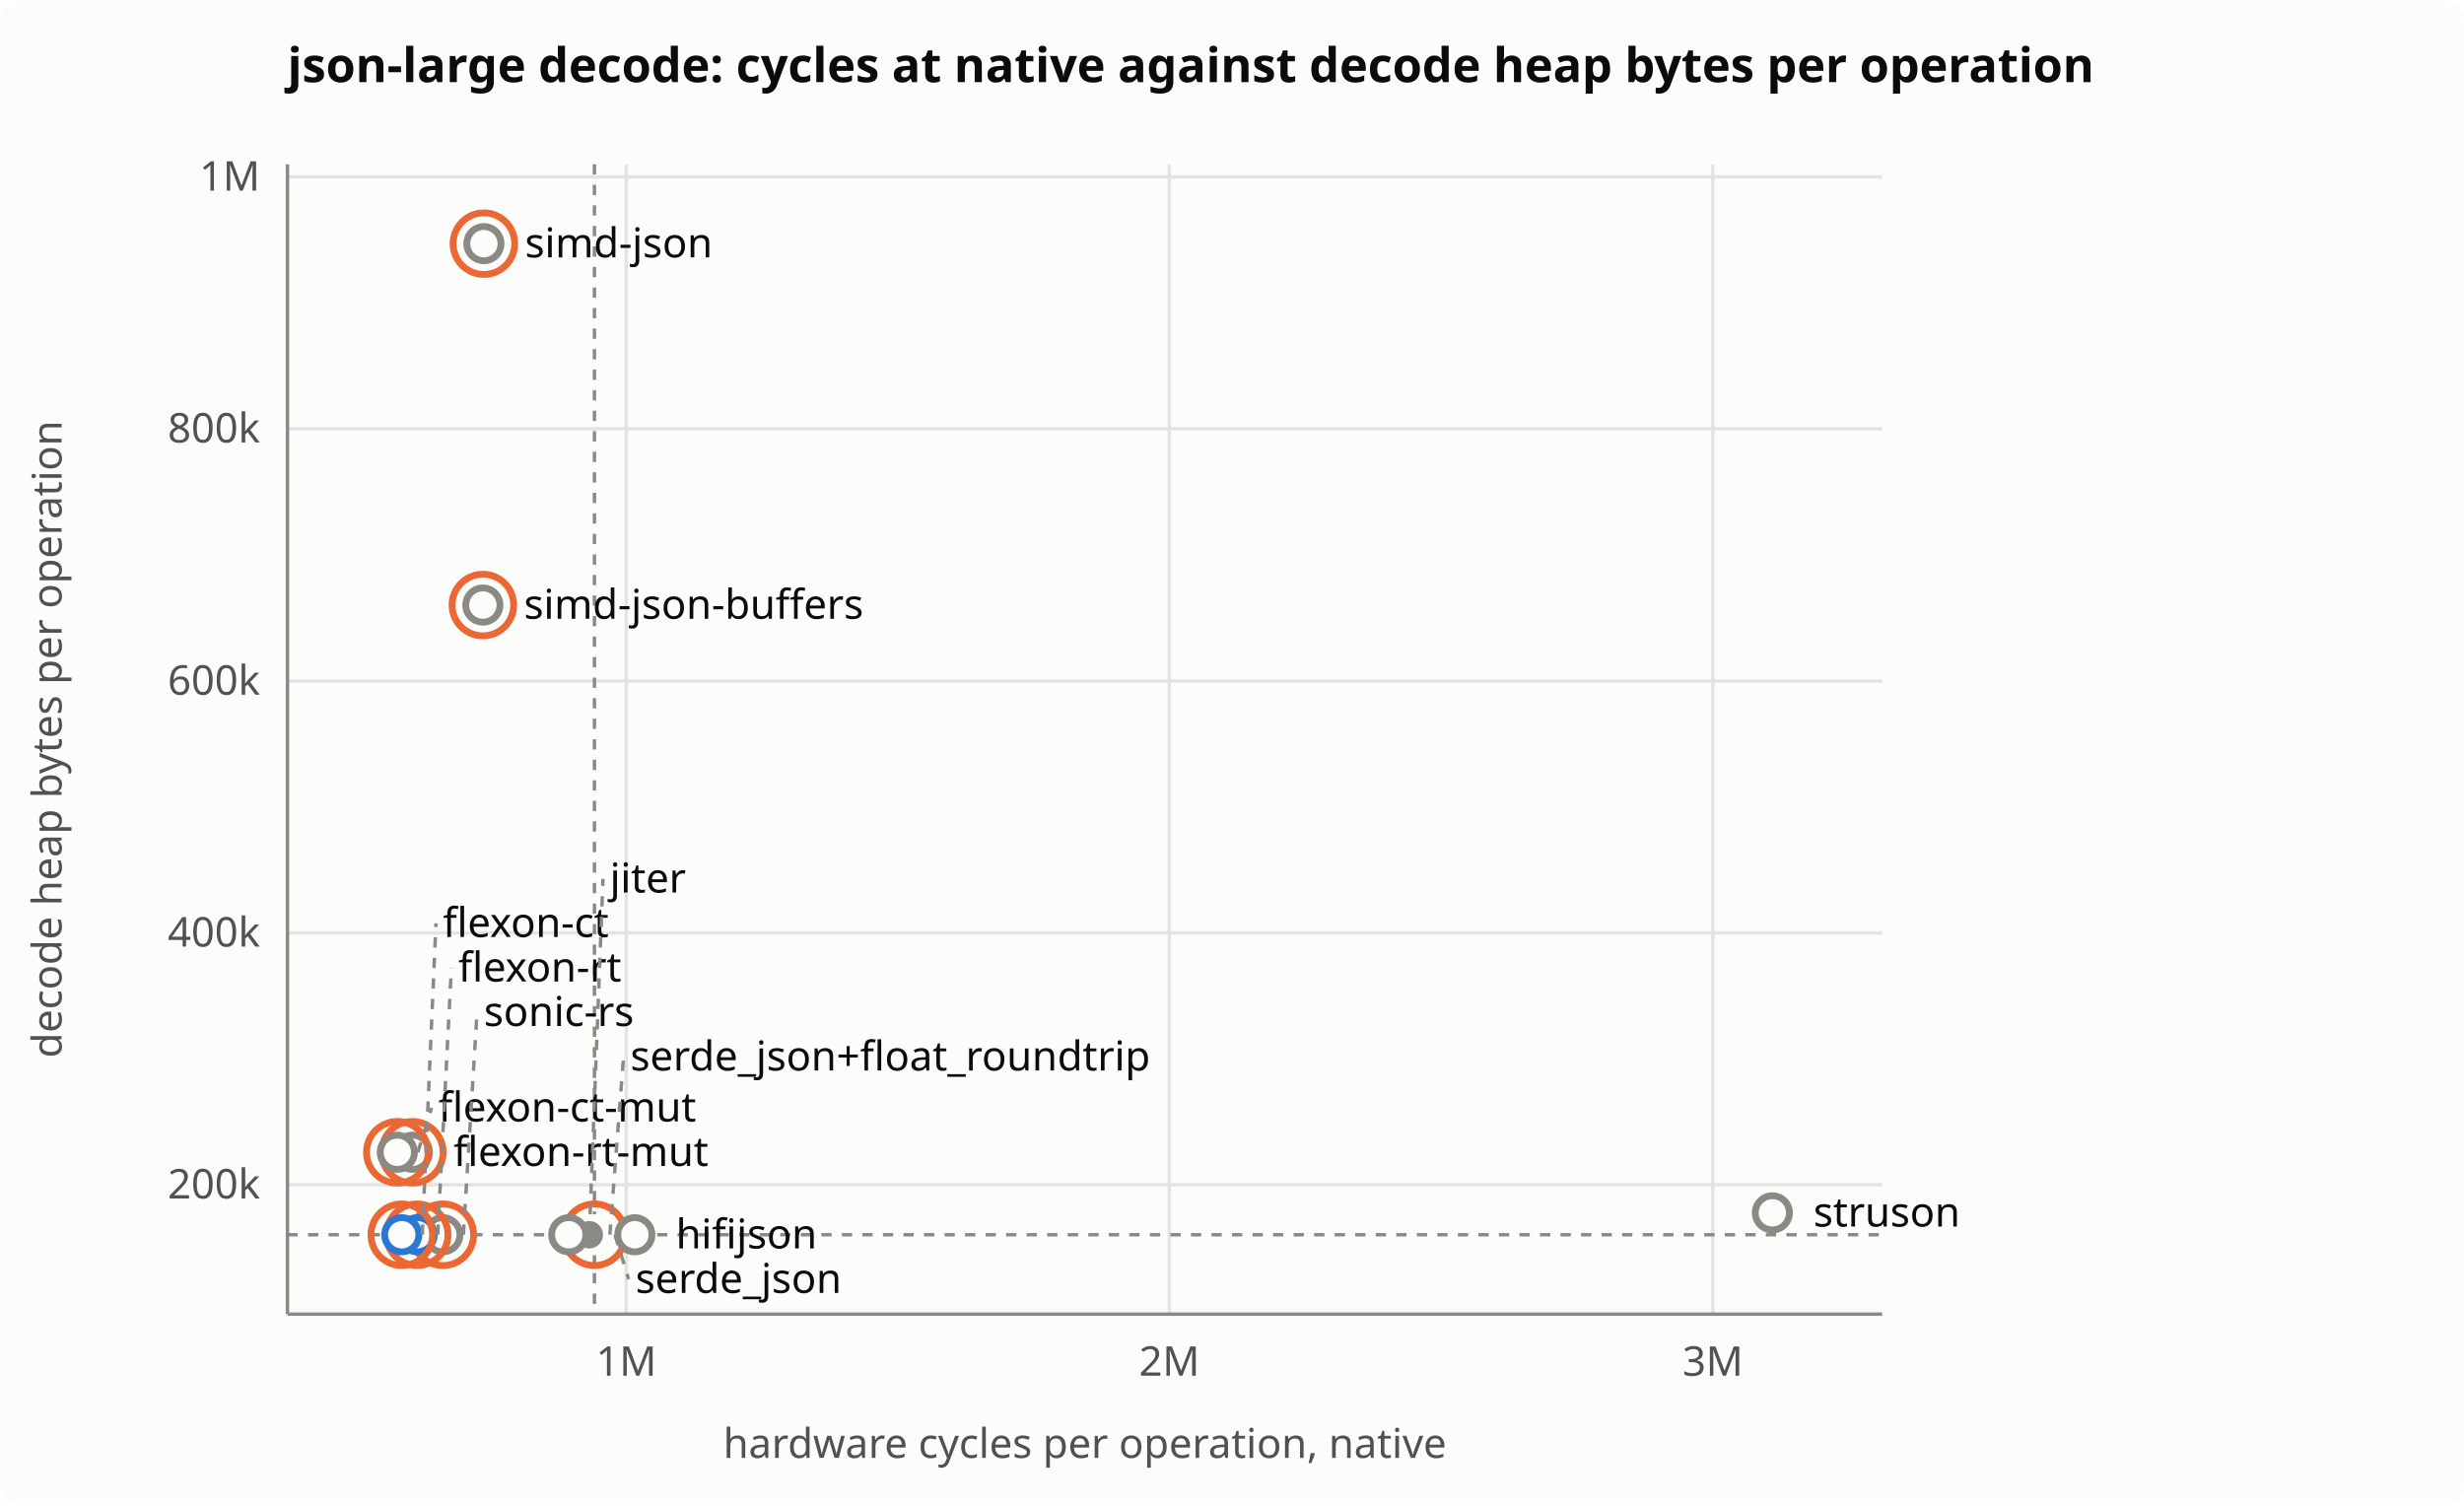
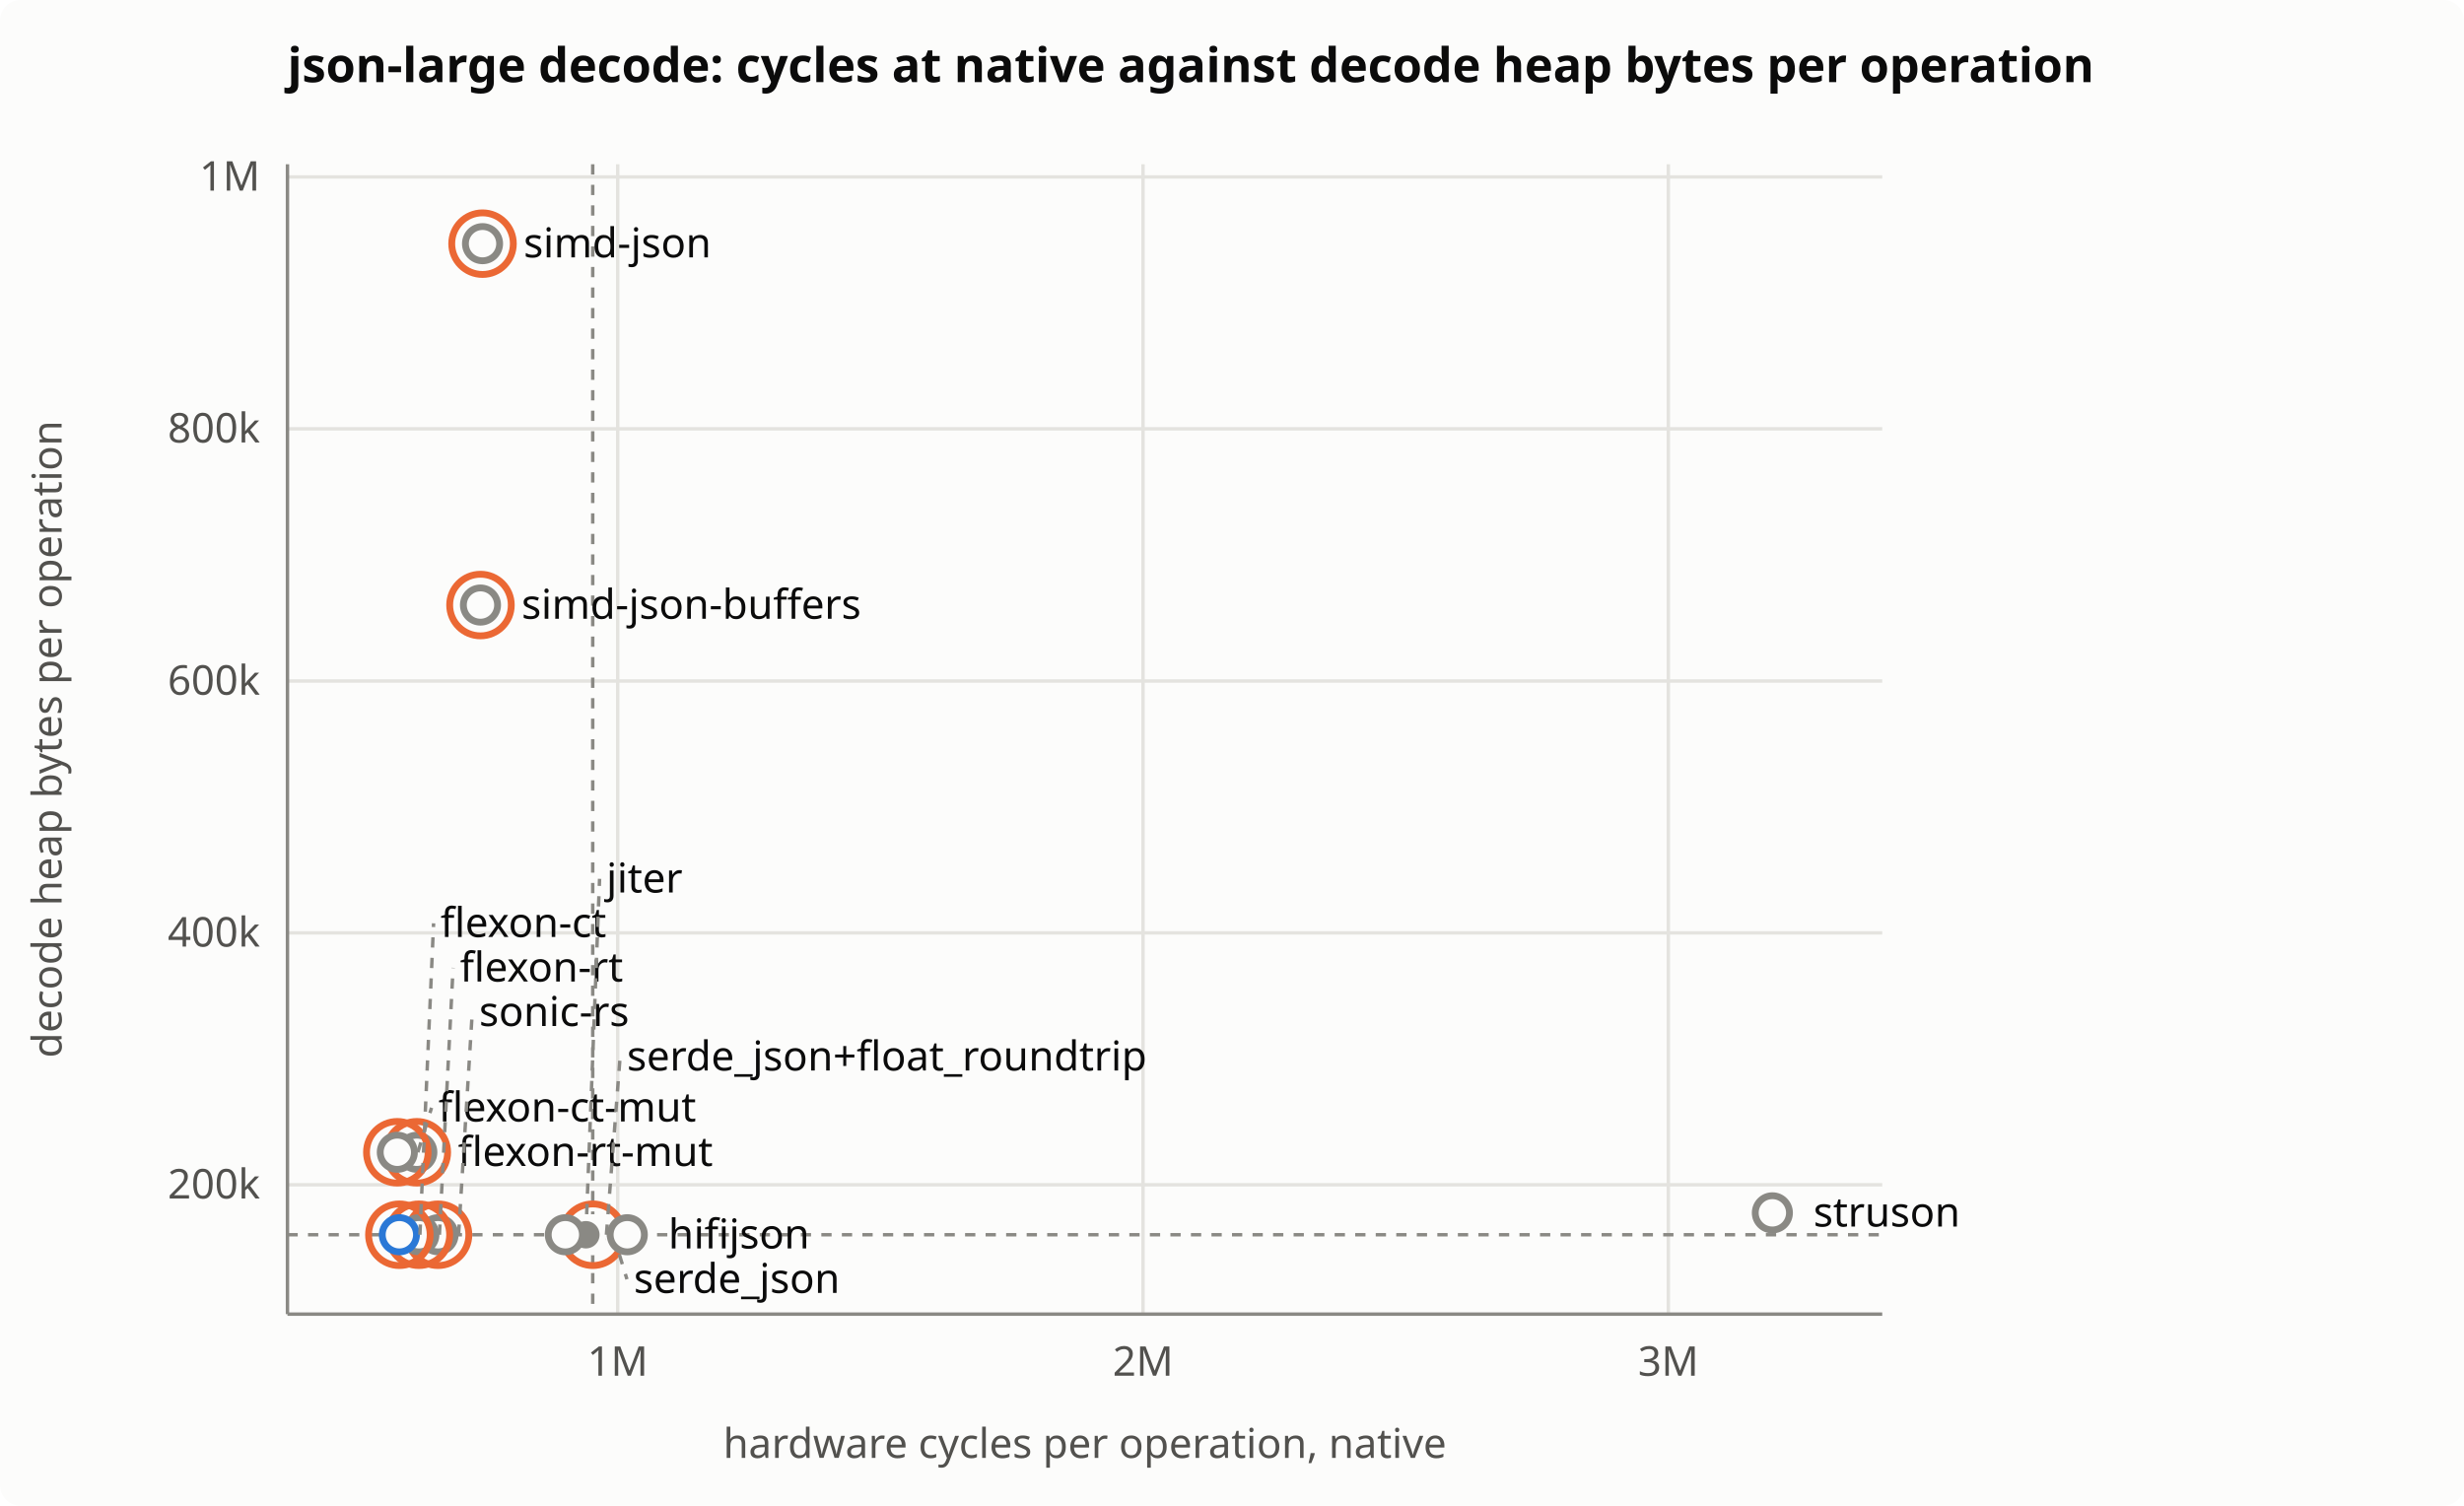
<svg xmlns="http://www.w3.org/2000/svg" viewBox="0 0 720 440" width="720" height="440" role="img" aria-label="json-large decode: cycles at native against decode heap bytes per operation">
  <style>
.bg{fill:#fcfcfb}.ink{fill:#0b0b0b}.ink2{fill:#52514e}.grid{stroke:#e4e3df;stroke-width:1}
.axis{stroke:#8a8984;stroke-width:1}.ref{stroke:#8a8984;stroke-width:1;stroke-dasharray:3 3}
.front{stroke:#2a78d6;stroke-width:2;fill:none}
.on{fill:#2a78d6;stroke:#fcfcfb;stroke-width:2}.off{fill:#8a8984;stroke:#fcfcfb;stroke-width:2}
.on.hollow{fill:#fcfcfb;stroke:#2a78d6}.off.hollow{fill:#fcfcfb;stroke:#8a8984}
.ring{fill:none;stroke:#eb6834;stroke-width:2}
text{font-family:system-ui,'Segoe UI',sans-serif;font-size:12px}
.title{font-size:14px;font-weight:600}
@media (prefers-color-scheme:dark){
.bg{fill:#1a1a19}.ink{fill:#f0efec}.ink2{fill:#c3c2b7}.grid{stroke:#2e2e2c}.axis,.ref{stroke:#7a7974}
.front{stroke:#3987e5}.on{fill:#3987e5;stroke:#1a1a19}.off{fill:#7a7974;stroke:#1a1a19}
.on.hollow{fill:#1a1a19;stroke:#3987e5}.off.hollow{fill:#1a1a19;stroke:#7a7974}.ring{stroke:#d95926}}
</style>
  <rect class="bg" width="720" height="440" rx="6" />
  <text class="ink title" x="84" y="24">json-large decode: cycles at native against decode heap bytes per operation</text>
-   <line class="grid" x1="183.0" y1="48" x2="183.0" y2="384.0" />
-   <text class="ink2" x="183.0" y="402.0" text-anchor="middle">1M</text>
-   <line class="grid" x1="341.7" y1="48" x2="341.7" y2="384.0" />
-   <text class="ink2" x="341.7" y="402.0" text-anchor="middle">2M</text>
-   <line class="grid" x1="500.5" y1="48" x2="500.5" y2="384.0" />
-   <text class="ink2" x="500.5" y="402.0" text-anchor="middle">3M</text>
+   <line class="grid" x1="180.5" y1="48" x2="180.5" y2="384.0" />
+   <text class="ink2" x="180.5" y="402.0" text-anchor="middle">1M</text>
+   <line class="grid" x1="334.0" y1="48" x2="334.0" y2="384.0" />
+   <text class="ink2" x="334.0" y="402.0" text-anchor="middle">2M</text>
+   <line class="grid" x1="487.5" y1="48" x2="487.5" y2="384.0" />
+   <text class="ink2" x="487.5" y="402.0" text-anchor="middle">3M</text>
  <line class="grid" x1="84" y1="346.2" x2="550.0" y2="346.2" />
  <text class="ink2" x="76.0" y="350.2" text-anchor="end">200k</text>
  <line class="grid" x1="84" y1="272.6" x2="550.0" y2="272.6" />
  <text class="ink2" x="76.0" y="276.6" text-anchor="end">400k</text>
  <line class="grid" x1="84" y1="199.0" x2="550.0" y2="199.0" />
  <text class="ink2" x="76.0" y="203.0" text-anchor="end">600k</text>
  <line class="grid" x1="84" y1="125.3" x2="550.0" y2="125.3" />
  <text class="ink2" x="76.0" y="129.3" text-anchor="end">800k</text>
  <line class="grid" x1="84" y1="51.7" x2="550.0" y2="51.7" />
  <text class="ink2" x="76.0" y="55.7" text-anchor="end">1M</text>
  <line class="axis" x1="84" y1="384.0" x2="550.0" y2="384.0" />
  <line class="axis" x1="84" y1="48" x2="84" y2="384.0" />
  <text class="ink2" x="317.0" y="426.0" text-anchor="middle">hardware cycles per operation, native</text>
  <text class="ink2" transform="translate(18 216.0) rotate(-90)" text-anchor="middle">decode heap bytes per operation</text>
-   <line class="ref" x1="173.7" y1="48" x2="173.7" y2="384.0" />
+   <line class="ref" x1="173.2" y1="48" x2="173.2" y2="384.0" />
  <line class="ref" x1="84" y1="360.8" x2="550.0" y2="360.8" />
-   <path class="front" d="M117.4,360.8 H121.9 V360.8" />
-   <circle class="off hollow" cx="141.4" cy="71.2" r="5" />
-   <circle class="ring" cx="141.4" cy="71.2" r="9" />
-   <text class="ink" x="153.4" y="75.2">simd-json</text>
-   <circle class="off hollow" cx="141.1" cy="176.8" r="5" />
-   <circle class="ring" cx="141.1" cy="176.8" r="9" />
-   <text class="ink" x="153.1" y="180.8">simd-json-buffers</text>
-   <circle class="off hollow" cx="120.5" cy="336.7" r="5" />
-   <circle class="ring" cx="120.5" cy="336.7" r="9" />
-   <text class="ink" x="132.5" y="340.7">flexon-rt-mut</text>
+   <circle class="off hollow" cx="141.0" cy="71.2" r="5" />
+   <circle class="ring" cx="141.0" cy="71.2" r="9" />
+   <text class="ink" x="153.0" y="75.2">simd-json</text>
+   <circle class="off hollow" cx="140.4" cy="176.8" r="5" />
+   <circle class="ring" cx="140.4" cy="176.8" r="9" />
+   <text class="ink" x="152.4" y="180.8">simd-json-buffers</text>
+   <circle class="off hollow" cx="121.8" cy="336.7" r="5" />
+   <circle class="ring" cx="121.8" cy="336.7" r="9" />
+   <text class="ink" x="133.8" y="340.7">flexon-rt-mut</text>
  <circle class="off hollow" cx="116.1" cy="336.7" r="5" />
  <circle class="ring" cx="116.1" cy="336.7" r="9" />
  <line class="ref" x1="122.1" y1="336.7" x2="126.1" y2="323.7" />
  <text class="ink" x="128.1" y="327.7">flexon-ct-mut</text>
  <circle class="off hollow" cx="517.9" cy="354.4" r="5" />
  <text class="ink" x="529.9" y="358.4">struson</text>
-   <circle class="off" cx="173.7" cy="360.8" r="5" />
-   <circle class="ring" cx="173.7" cy="360.8" r="9" />
-   <line class="ref" x1="179.7" y1="360.8" x2="183.7" y2="373.8" />
-   <text class="ink" x="185.7" y="377.8">serde_json</text>
-   <circle class="off" cx="172.2" cy="360.8" r="5" />
-   <line class="ref" x1="178.2" y1="360.8" x2="182.2" y2="308.8" />
-   <text class="ink" x="184.2" y="312.8">serde_json+float_roundtrip</text>
-   <circle class="off hollow" cx="129.4" cy="360.8" r="5" />
-   <circle class="ring" cx="129.4" cy="360.8" r="9" />
-   <line class="ref" x1="135.4" y1="360.8" x2="139.4" y2="295.8" />
-   <text class="ink" x="141.4" y="299.8">sonic-rs</text>
-   <circle class="on hollow" cx="121.9" cy="360.8" r="5" />
-   <circle class="ring" cx="121.9" cy="360.8" r="9" />
-   <line class="ref" x1="127.9" y1="360.8" x2="131.9" y2="282.8" />
-   <text class="ink" x="133.9" y="286.8">flexon-rt</text>
-   <circle class="on hollow" cx="117.4" cy="360.8" r="5" />
-   <circle class="ring" cx="117.4" cy="360.8" r="9" />
-   <line class="ref" x1="123.4" y1="360.8" x2="127.4" y2="269.8" />
-   <text class="ink" x="129.4" y="273.8">flexon-ct</text>
-   <circle class="off hollow" cx="166.2" cy="360.8" r="5" />
-   <line class="ref" x1="172.2" y1="360.8" x2="176.2" y2="256.8" />
-   <text class="ink" x="178.2" y="260.8">jiter</text>
-   <circle class="off hollow" cx="185.5" cy="360.8" r="5" />
-   <text class="ink" x="197.5" y="364.8">hifijson</text>
+   <circle class="off" cx="173.2" cy="360.8" r="5" />
+   <circle class="ring" cx="173.2" cy="360.8" r="9" />
+   <line class="ref" x1="179.2" y1="360.8" x2="183.2" y2="373.8" />
+   <text class="ink" x="185.2" y="377.8">serde_json</text>
+   <circle class="off" cx="171.2" cy="360.8" r="5" />
+   <line class="ref" x1="177.2" y1="360.8" x2="181.2" y2="308.8" />
+   <text class="ink" x="183.2" y="312.8">serde_json+float_roundtrip</text>
+   <circle class="off hollow" cx="128.0" cy="360.8" r="5" />
+   <circle class="ring" cx="128.0" cy="360.8" r="9" />
+   <line class="ref" x1="134.0" y1="360.8" x2="138.0" y2="295.8" />
+   <text class="ink" x="140.0" y="299.8">sonic-rs</text>
+   <circle class="off hollow" cx="122.4" cy="360.8" r="5" />
+   <circle class="ring" cx="122.4" cy="360.8" r="9" />
+   <line class="ref" x1="128.4" y1="360.8" x2="132.4" y2="282.8" />
+   <text class="ink" x="134.4" y="286.8">flexon-rt</text>
+   <circle class="on hollow" cx="116.7" cy="360.8" r="5" />
+   <circle class="ring" cx="116.7" cy="360.8" r="9" />
+   <line class="ref" x1="122.7" y1="360.8" x2="126.7" y2="269.8" />
+   <text class="ink" x="128.7" y="273.8">flexon-ct</text>
+   <circle class="off hollow" cx="165.2" cy="360.8" r="5" />
+   <line class="ref" x1="171.2" y1="360.8" x2="175.2" y2="256.8" />
+   <text class="ink" x="177.2" y="260.8">jiter</text>
+   <circle class="off hollow" cx="183.3" cy="360.8" r="5" />
+   <text class="ink" x="195.3" y="364.8">hifijson</text>
</svg>
